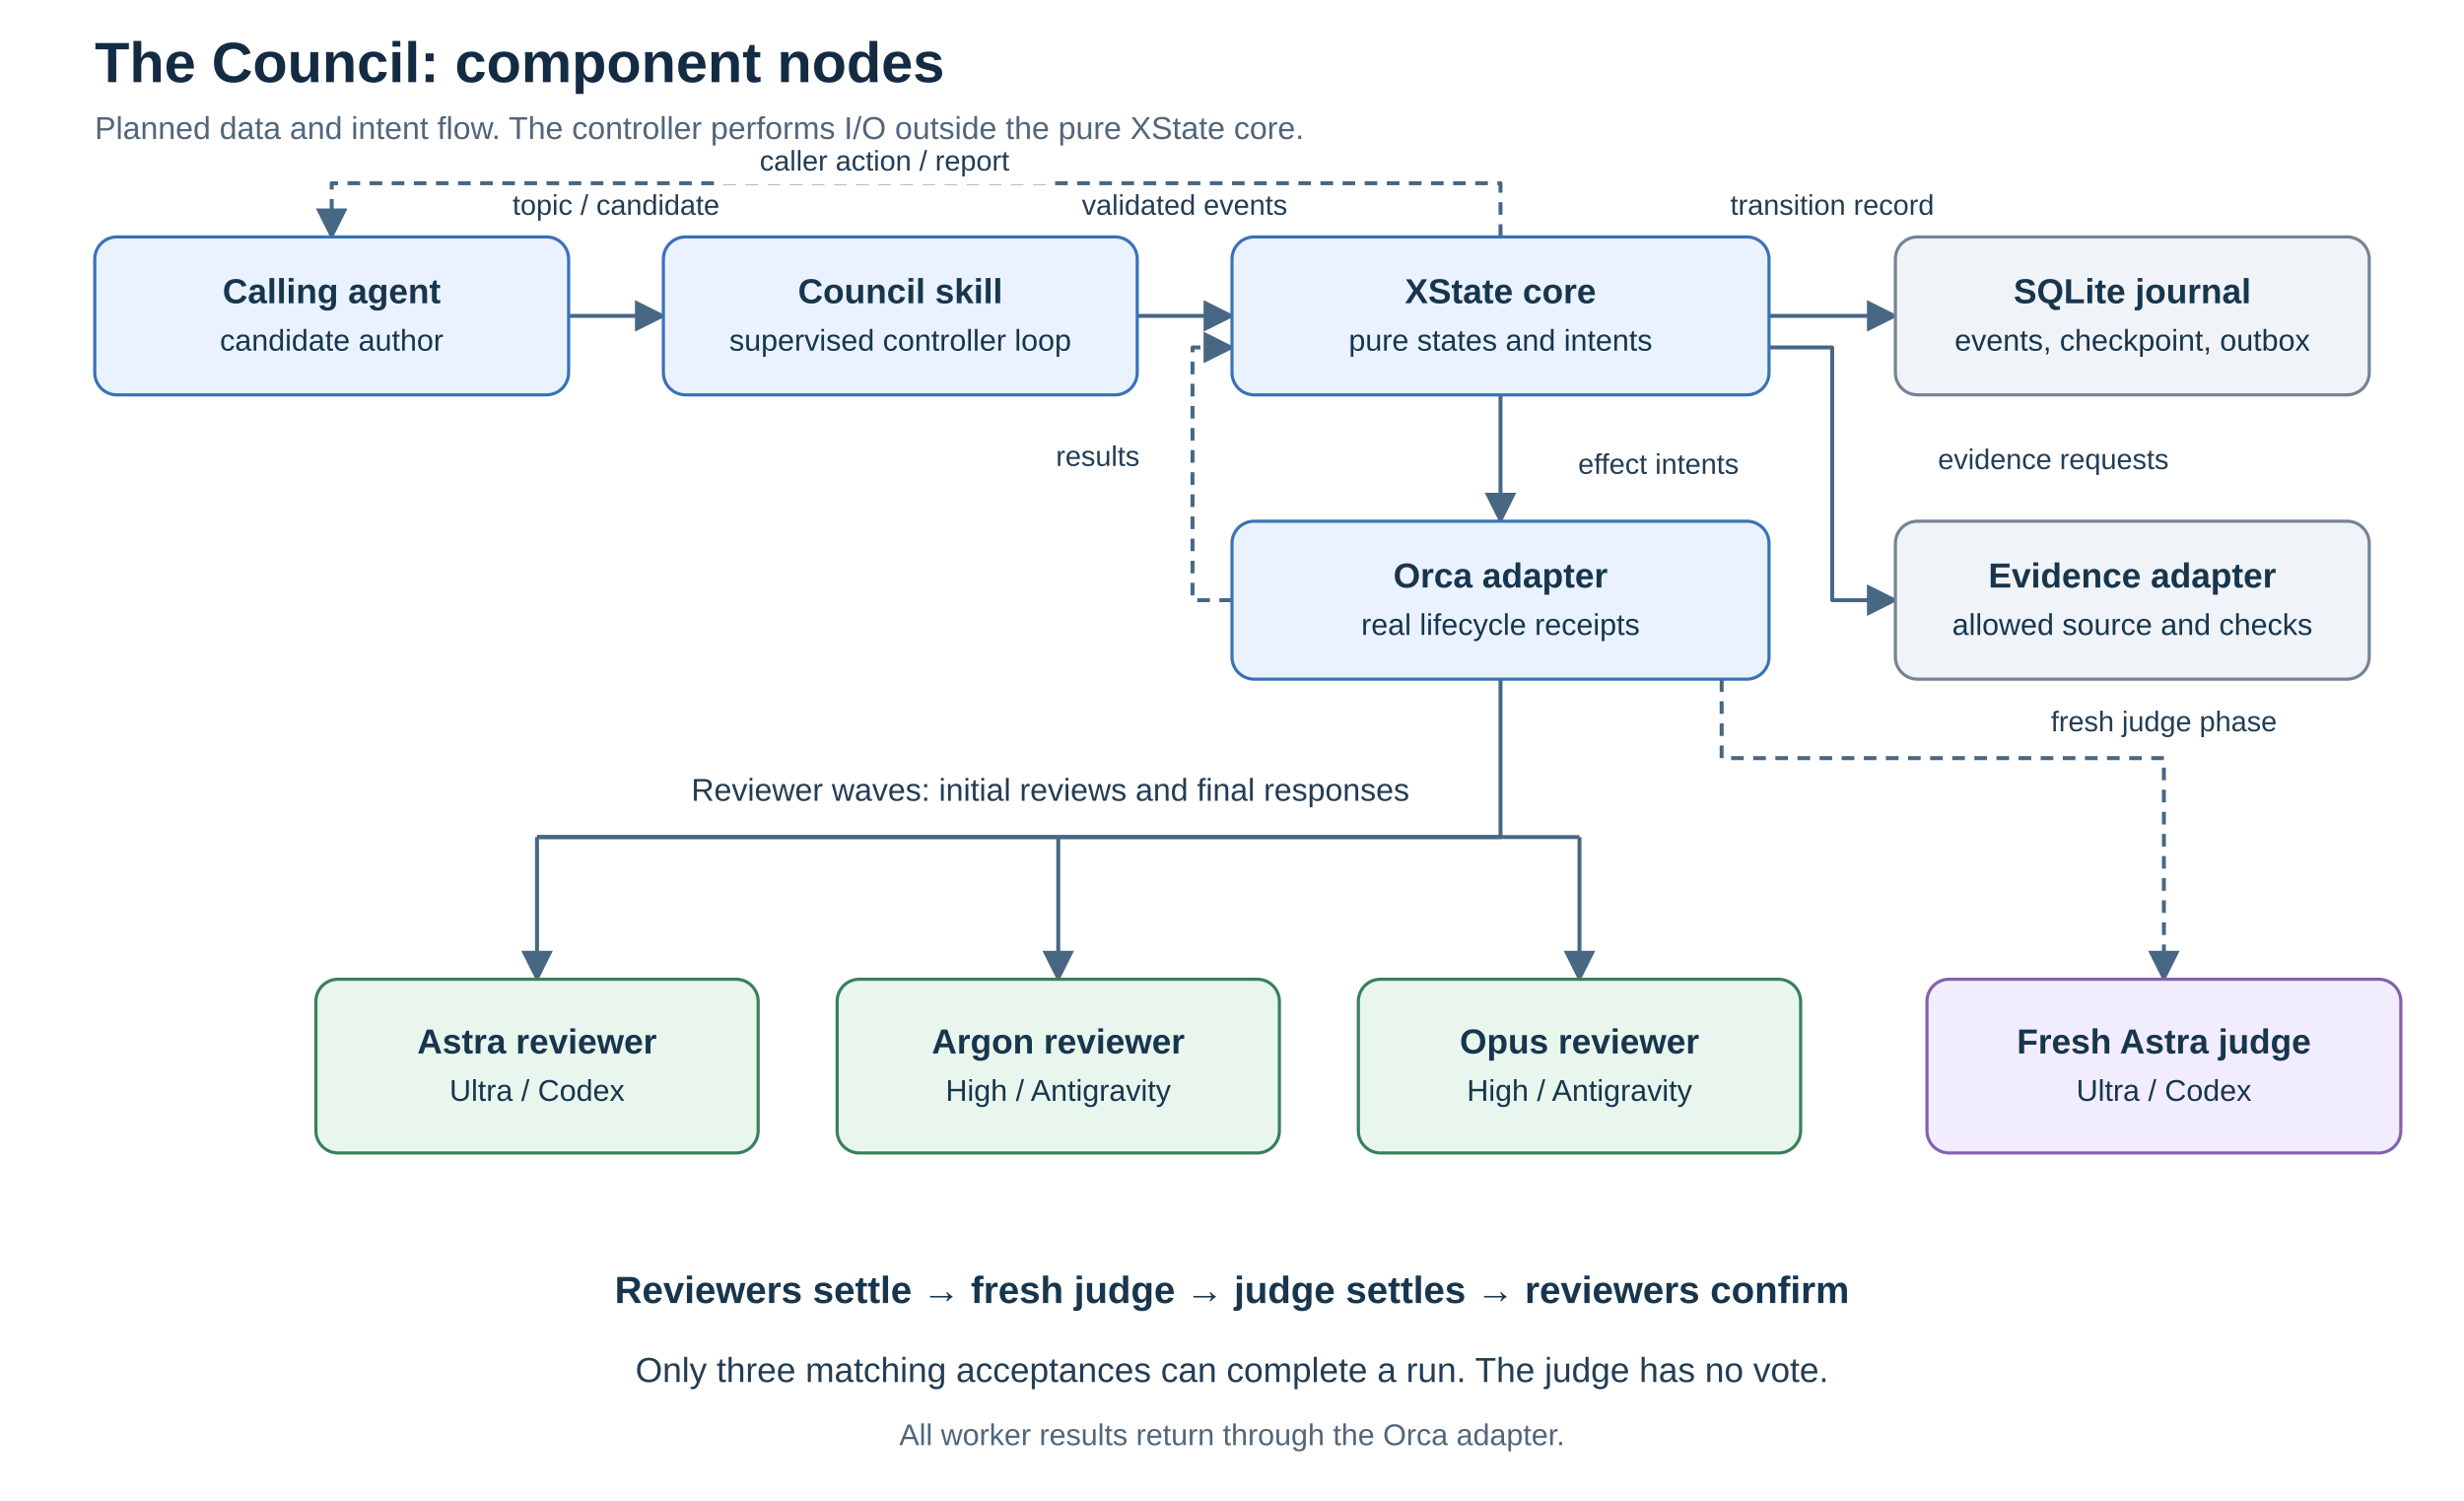
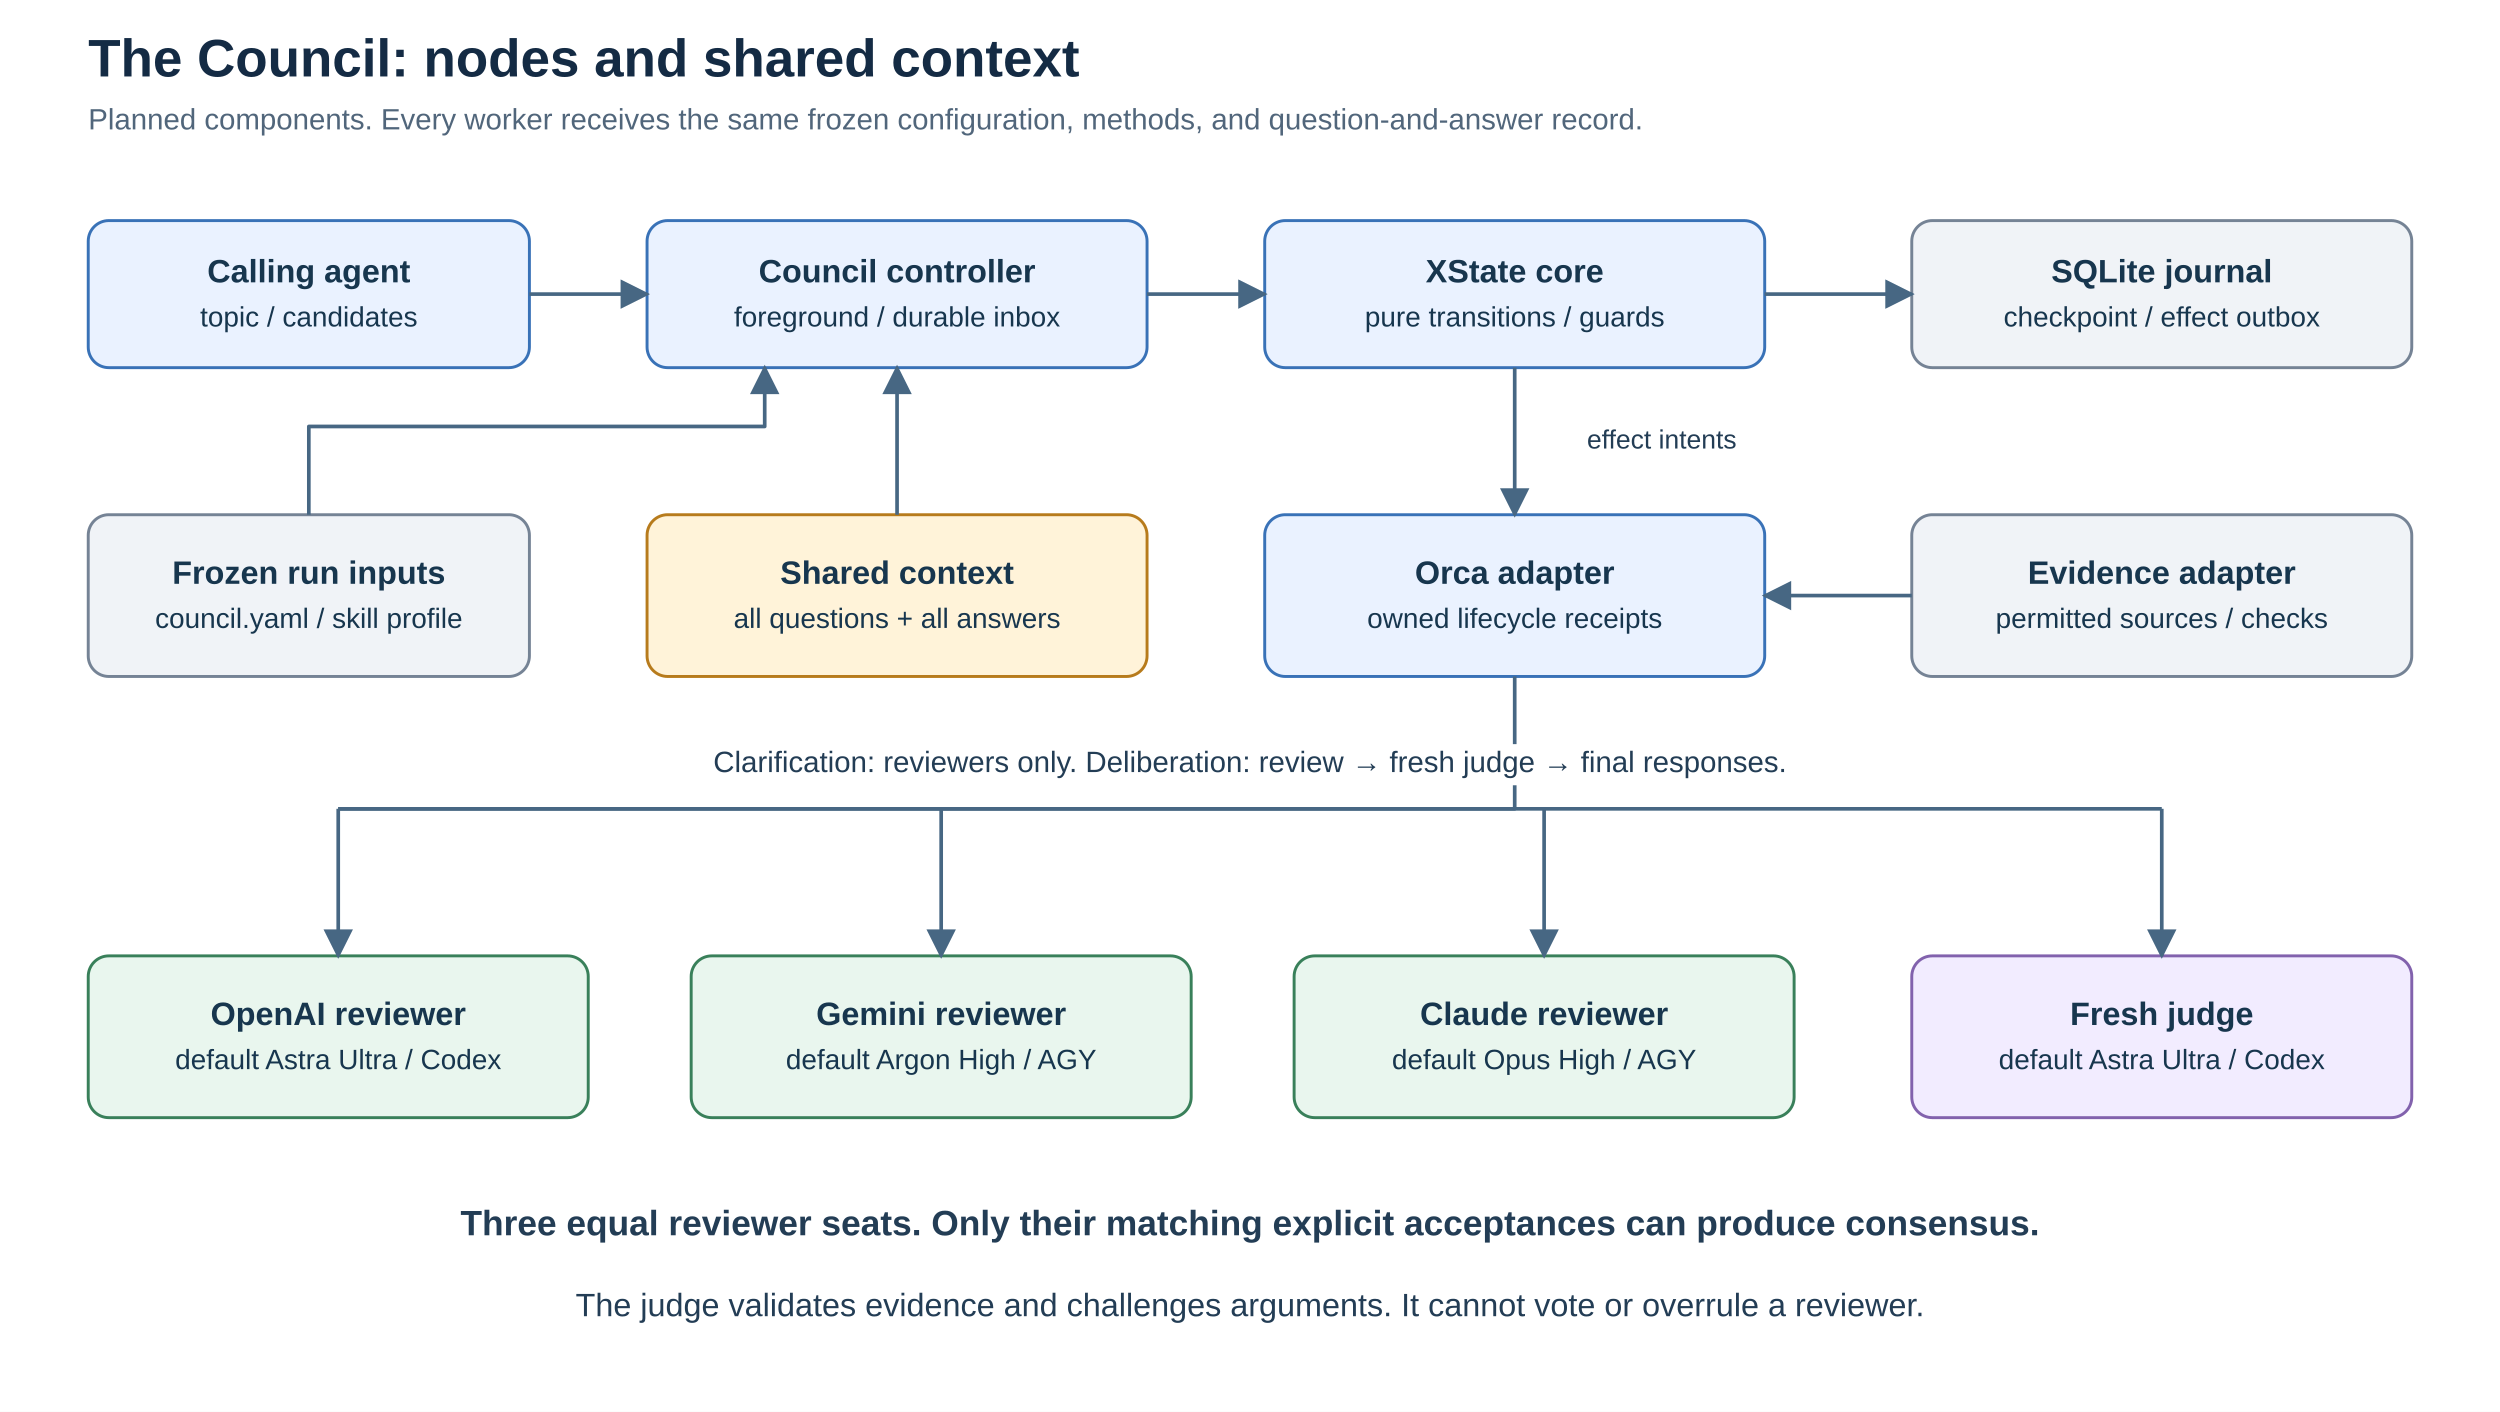
- <svg xmlns="http://www.w3.org/2000/svg" width="1560" height="950" viewBox="0 0 1560 950">
+ <svg xmlns="http://www.w3.org/2000/svg" width="1700" height="960" viewBox="0 0 1700 960">
  <defs>
    <marker id="arrow" viewBox="0 0 10 10" refX="9" refY="5" markerWidth="8" markerHeight="8" orient="auto-start-reverse">
      <path d="M 0 0 L 10 5 L 0 10 z" fill="#476783" />
    </marker>
  </defs>
-   <rect width="1560" height="950" fill="#ffffff" />
-   <text x="60" y="52" font-family="Arial, Helvetica, sans-serif" font-size="36" fill="#142b44" text-anchor="start" font-weight="700">The Council: component nodes</text>
-   <text x="60" y="88" font-family="Arial, Helvetica, sans-serif" font-size="20" fill="#51667b" text-anchor="start" font-weight="400">Planned data and intent flow. The controller performs I/O outside the pure XState core.</text>
-   <polyline points="360,200 420,200" fill="none" stroke="#476783" stroke-width="2.5" stroke-linejoin="round" marker-end="url(#arrow)" />
-   <rect x="307.0" y="119" width="165.9" height="26" rx="4" fill="white" />
-   <text x="390" y="136" font-family="Arial, Helvetica, sans-serif" font-size="18" fill="#233d55" text-anchor="middle" font-weight="400">topic / candidate</text>
-   <polyline points="720,200 780,200" fill="none" stroke="#476783" stroke-width="2.5" stroke-linejoin="round" marker-end="url(#arrow)" />
-   <rect x="671.4" y="119" width="157.1" height="26" rx="4" fill="white" />
-   <text x="750" y="136" font-family="Arial, Helvetica, sans-serif" font-size="18" fill="#233d55" text-anchor="middle" font-weight="400">validated events</text>
-   <polyline points="1120,200 1200,200" fill="none" stroke="#476783" stroke-width="2.5" stroke-linejoin="round" marker-end="url(#arrow)" />
-   <rect x="1077.0" y="119" width="165.9" height="26" rx="4" fill="white" />
-   <text x="1160" y="136" font-family="Arial, Helvetica, sans-serif" font-size="18" fill="#233d55" text-anchor="middle" font-weight="400">transition record</text>
-   <polyline points="950,250 950,330" fill="none" stroke="#476783" stroke-width="2.5" stroke-linejoin="round" marker-end="url(#arrow)" />
-   <rect x="980.3" y="283" width="139.5" height="26" rx="4" fill="white" />
-   <text x="1050" y="300" font-family="Arial, Helvetica, sans-serif" font-size="18" fill="#233d55" text-anchor="middle" font-weight="400">effect intents</text>
-   <polyline points="1120,220 1160,220 1160,380 1200,380" fill="none" stroke="#476783" stroke-width="2.5" stroke-linejoin="round" marker-end="url(#arrow)" />
-   <rect x="1217.0" y="280" width="165.9" height="26" rx="4" fill="white" />
-   <text x="1300" y="297" font-family="Arial, Helvetica, sans-serif" font-size="18" fill="#233d55" text-anchor="middle" font-weight="400">evidence requests</text>
-   <polyline points="780,380 755,380 755,220 780,220" fill="none" stroke="#476783" stroke-width="2.5" stroke-linejoin="round" stroke-dasharray="8 6" marker-end="url(#arrow)" />
-   <rect x="656.1" y="278" width="77.7" height="26" rx="4" fill="white" />
-   <text x="695" y="295" font-family="Arial, Helvetica, sans-serif" font-size="18" fill="#233d55" text-anchor="middle" font-weight="400">results</text>
-   <polyline points="950,150 950,116 210,116 210,150" fill="none" stroke="#476783" stroke-width="2.5" stroke-linejoin="round" stroke-dasharray="8 6" marker-end="url(#arrow)" />
-   <rect x="455.0" y="91" width="210.0" height="26" rx="4" fill="white" />
-   <text x="560" y="108" font-family="Arial, Helvetica, sans-serif" font-size="18" fill="#233d55" text-anchor="middle" font-weight="400">caller action / report</text>
-   <polyline points="950,430 950,530 340,530" fill="none" stroke="#476783" stroke-width="2.5" stroke-linejoin="round" />
-   <polyline points="340,530 1000,530" fill="none" stroke="#476783" stroke-width="2.5" stroke-linejoin="round" />
-   <polyline points="340,530 340,620" fill="none" stroke="#476783" stroke-width="2.5" stroke-linejoin="round" marker-end="url(#arrow)" />
-   <polyline points="670,530 670,620" fill="none" stroke="#476783" stroke-width="2.5" stroke-linejoin="round" marker-end="url(#arrow)" />
-   <polyline points="1000,530 1000,620" fill="none" stroke="#476783" stroke-width="2.5" stroke-linejoin="round" marker-end="url(#arrow)" />
-   <rect x="407.1" y="488" width="515.8" height="28" rx="4" fill="white" />
-   <text x="665" y="507" font-family="Arial, Helvetica, sans-serif" font-size="20" fill="#233d55" text-anchor="middle" font-weight="400">Reviewer waves: initial reviews and final responses</text>
-   <polyline points="1090,430 1090,480 1370,480 1370,620" fill="none" stroke="#476783" stroke-width="2.5" stroke-linejoin="round" stroke-dasharray="8 6" marker-end="url(#arrow)" />
-   <rect x="1287.0" y="446" width="165.9" height="26" rx="4" fill="white" />
-   <text x="1370" y="463" font-family="Arial, Helvetica, sans-serif" font-size="18" fill="#233d55" text-anchor="middle" font-weight="400">fresh judge phase</text>
+   <rect width="1700" height="960" fill="#ffffff" />
+   <text x="60" y="52" font-family="Arial, Helvetica, sans-serif" font-size="36" fill="#142b44" text-anchor="start" font-weight="700">The Council: nodes and shared context</text>
+   <text x="60" y="88" font-family="Arial, Helvetica, sans-serif" font-size="20" fill="#51667b" text-anchor="start" font-weight="400">Planned components. Every worker receives the same frozen configuration, methods, and question-and-answer record.</text>
  <rect x="60" y="150" width="300" height="100" rx="14" fill="#eaf2ff" stroke="#3972b7" stroke-width="2" />
  <text x="210.0" y="192.0" font-family="Arial, Helvetica, sans-serif" font-size="22" fill="#17364e" text-anchor="middle" font-weight="600">Calling agent</text>
-   <text x="210.0" y="222.0" font-family="Arial, Helvetica, sans-serif" font-size="19" fill="#17364e" text-anchor="middle" font-weight="400">candidate author</text>
-   <rect x="420" y="150" width="300" height="100" rx="14" fill="#eaf2ff" stroke="#3972b7" stroke-width="2" />
-   <text x="570.0" y="192.0" font-family="Arial, Helvetica, sans-serif" font-size="22" fill="#17364e" text-anchor="middle" font-weight="600">Council skill</text>
-   <text x="570.0" y="222.0" font-family="Arial, Helvetica, sans-serif" font-size="19" fill="#17364e" text-anchor="middle" font-weight="400">supervised controller loop</text>
-   <rect x="780" y="150" width="340" height="100" rx="14" fill="#eaf2ff" stroke="#3972b7" stroke-width="2" />
-   <text x="950.0" y="192.0" font-family="Arial, Helvetica, sans-serif" font-size="22" fill="#17364e" text-anchor="middle" font-weight="600">XState core</text>
-   <text x="950.0" y="222.0" font-family="Arial, Helvetica, sans-serif" font-size="19" fill="#17364e" text-anchor="middle" font-weight="400">pure states and intents</text>
-   <rect x="1200" y="150" width="300" height="100" rx="14" fill="#f0f3f7" stroke="#758395" stroke-width="2" />
-   <text x="1350.0" y="192.0" font-family="Arial, Helvetica, sans-serif" font-size="22" fill="#17364e" text-anchor="middle" font-weight="600">SQLite journal</text>
-   <text x="1350.0" y="222.0" font-family="Arial, Helvetica, sans-serif" font-size="19" fill="#17364e" text-anchor="middle" font-weight="400">events, checkpoint, outbox</text>
-   <rect x="1200" y="330" width="300" height="100" rx="14" fill="#f0f3f7" stroke="#758395" stroke-width="2" />
-   <text x="1350.0" y="372.0" font-family="Arial, Helvetica, sans-serif" font-size="22" fill="#17364e" text-anchor="middle" font-weight="600">Evidence adapter</text>
-   <text x="1350.0" y="402.0" font-family="Arial, Helvetica, sans-serif" font-size="19" fill="#17364e" text-anchor="middle" font-weight="400">allowed source and checks</text>
-   <rect x="780" y="330" width="340" height="100" rx="14" fill="#eaf2ff" stroke="#3972b7" stroke-width="2" />
-   <text x="950.0" y="372.0" font-family="Arial, Helvetica, sans-serif" font-size="22" fill="#17364e" text-anchor="middle" font-weight="600">Orca adapter</text>
-   <text x="950.0" y="402.0" font-family="Arial, Helvetica, sans-serif" font-size="19" fill="#17364e" text-anchor="middle" font-weight="400">real lifecycle receipts</text>
-   <rect x="200" y="620" width="280" height="110" rx="14" fill="#e9f6ee" stroke="#39805a" stroke-width="2" />
-   <text x="340.0" y="667.0" font-family="Arial, Helvetica, sans-serif" font-size="22" fill="#17364e" text-anchor="middle" font-weight="600">Astra reviewer</text>
-   <text x="340.0" y="697.0" font-family="Arial, Helvetica, sans-serif" font-size="19" fill="#17364e" text-anchor="middle" font-weight="400">Ultra / Codex</text>
-   <rect x="530" y="620" width="280" height="110" rx="14" fill="#e9f6ee" stroke="#39805a" stroke-width="2" />
-   <text x="670.0" y="667.0" font-family="Arial, Helvetica, sans-serif" font-size="22" fill="#17364e" text-anchor="middle" font-weight="600">Argon reviewer</text>
-   <text x="670.0" y="697.0" font-family="Arial, Helvetica, sans-serif" font-size="19" fill="#17364e" text-anchor="middle" font-weight="400">High / Antigravity</text>
-   <rect x="860" y="620" width="280" height="110" rx="14" fill="#e9f6ee" stroke="#39805a" stroke-width="2" />
-   <text x="1000.0" y="667.0" font-family="Arial, Helvetica, sans-serif" font-size="22" fill="#17364e" text-anchor="middle" font-weight="600">Opus reviewer</text>
-   <text x="1000.0" y="697.0" font-family="Arial, Helvetica, sans-serif" font-size="19" fill="#17364e" text-anchor="middle" font-weight="400">High / Antigravity</text>
-   <rect x="1220" y="620" width="300" height="110" rx="14" fill="#f2ecff" stroke="#8262ad" stroke-width="2" />
-   <text x="1370.0" y="667.0" font-family="Arial, Helvetica, sans-serif" font-size="22" fill="#17364e" text-anchor="middle" font-weight="600">Fresh Astra judge</text>
-   <text x="1370.0" y="697.0" font-family="Arial, Helvetica, sans-serif" font-size="19" fill="#17364e" text-anchor="middle" font-weight="400">Ultra / Codex</text>
-   <text x="780" y="825" font-family="Arial, Helvetica, sans-serif" font-size="24" fill="#17364e" text-anchor="middle" font-weight="600">Reviewers settle → fresh judge → judge settles → reviewers confirm</text>
-   <text x="780" y="875" font-family="Arial, Helvetica, sans-serif" font-size="22" fill="#233d55" text-anchor="middle" font-weight="400">Only three matching acceptances can complete a run. The judge has no vote.</text>
-   <text x="780" y="915" font-family="Arial, Helvetica, sans-serif" font-size="19" fill="#51667b" text-anchor="middle" font-weight="400">All worker results return through the Orca adapter.</text>
+   <text x="210.0" y="222.0" font-family="Arial, Helvetica, sans-serif" font-size="19" fill="#17364e" text-anchor="middle" font-weight="400">topic / candidates</text>
+   <rect x="440" y="150" width="340" height="100" rx="14" fill="#eaf2ff" stroke="#3972b7" stroke-width="2" />
+   <text x="610.0" y="192.0" font-family="Arial, Helvetica, sans-serif" font-size="22" fill="#17364e" text-anchor="middle" font-weight="600">Council controller</text>
+   <text x="610.0" y="222.0" font-family="Arial, Helvetica, sans-serif" font-size="19" fill="#17364e" text-anchor="middle" font-weight="400">foreground / durable inbox</text>
+   <rect x="860" y="150" width="340" height="100" rx="14" fill="#eaf2ff" stroke="#3972b7" stroke-width="2" />
+   <text x="1030.0" y="192.0" font-family="Arial, Helvetica, sans-serif" font-size="22" fill="#17364e" text-anchor="middle" font-weight="600">XState core</text>
+   <text x="1030.0" y="222.0" font-family="Arial, Helvetica, sans-serif" font-size="19" fill="#17364e" text-anchor="middle" font-weight="400">pure transitions / guards</text>
+   <rect x="1300" y="150" width="340" height="100" rx="14" fill="#f0f3f7" stroke="#758395" stroke-width="2" />
+   <text x="1470.0" y="192.0" font-family="Arial, Helvetica, sans-serif" font-size="22" fill="#17364e" text-anchor="middle" font-weight="600">SQLite journal</text>
+   <text x="1470.0" y="222.0" font-family="Arial, Helvetica, sans-serif" font-size="19" fill="#17364e" text-anchor="middle" font-weight="400">checkpoint / effect outbox</text>
+   <rect x="60" y="350" width="300" height="110" rx="14" fill="#f0f3f7" stroke="#758395" stroke-width="2" />
+   <text x="210.0" y="397.0" font-family="Arial, Helvetica, sans-serif" font-size="22" fill="#17364e" text-anchor="middle" font-weight="600">Frozen run inputs</text>
+   <text x="210.0" y="427.0" font-family="Arial, Helvetica, sans-serif" font-size="19" fill="#17364e" text-anchor="middle" font-weight="400">council.yaml / skill profile</text>
+   <rect x="440" y="350" width="340" height="110" rx="14" fill="#fff3d9" stroke="#b77b1c" stroke-width="2" />
+   <text x="610.0" y="397.0" font-family="Arial, Helvetica, sans-serif" font-size="22" fill="#17364e" text-anchor="middle" font-weight="600">Shared context</text>
+   <text x="610.0" y="427.0" font-family="Arial, Helvetica, sans-serif" font-size="19" fill="#17364e" text-anchor="middle" font-weight="400">all questions + all answers</text>
+   <rect x="860" y="350" width="340" height="110" rx="14" fill="#eaf2ff" stroke="#3972b7" stroke-width="2" />
+   <text x="1030.0" y="397.0" font-family="Arial, Helvetica, sans-serif" font-size="22" fill="#17364e" text-anchor="middle" font-weight="600">Orca adapter</text>
+   <text x="1030.0" y="427.0" font-family="Arial, Helvetica, sans-serif" font-size="19" fill="#17364e" text-anchor="middle" font-weight="400">owned lifecycle receipts</text>
+   <rect x="1300" y="350" width="340" height="110" rx="14" fill="#f0f3f7" stroke="#758395" stroke-width="2" />
+   <text x="1470.0" y="397.0" font-family="Arial, Helvetica, sans-serif" font-size="22" fill="#17364e" text-anchor="middle" font-weight="600">Evidence adapter</text>
+   <text x="1470.0" y="427.0" font-family="Arial, Helvetica, sans-serif" font-size="19" fill="#17364e" text-anchor="middle" font-weight="400">permitted sources / checks</text>
+   <rect x="60" y="650" width="340" height="110" rx="14" fill="#e9f6ee" stroke="#39805a" stroke-width="2" />
+   <text x="230.0" y="697.0" font-family="Arial, Helvetica, sans-serif" font-size="22" fill="#17364e" text-anchor="middle" font-weight="600">OpenAI reviewer</text>
+   <text x="230.0" y="727.0" font-family="Arial, Helvetica, sans-serif" font-size="19" fill="#17364e" text-anchor="middle" font-weight="400">default Astra Ultra / Codex</text>
+   <rect x="470" y="650" width="340" height="110" rx="14" fill="#e9f6ee" stroke="#39805a" stroke-width="2" />
+   <text x="640.0" y="697.0" font-family="Arial, Helvetica, sans-serif" font-size="22" fill="#17364e" text-anchor="middle" font-weight="600">Gemini reviewer</text>
+   <text x="640.0" y="727.0" font-family="Arial, Helvetica, sans-serif" font-size="19" fill="#17364e" text-anchor="middle" font-weight="400">default Argon High / AGY</text>
+   <rect x="880" y="650" width="340" height="110" rx="14" fill="#e9f6ee" stroke="#39805a" stroke-width="2" />
+   <text x="1050.0" y="697.0" font-family="Arial, Helvetica, sans-serif" font-size="22" fill="#17364e" text-anchor="middle" font-weight="600">Claude reviewer</text>
+   <text x="1050.0" y="727.0" font-family="Arial, Helvetica, sans-serif" font-size="19" fill="#17364e" text-anchor="middle" font-weight="400">default Opus High / AGY</text>
+   <rect x="1300" y="650" width="340" height="110" rx="14" fill="#f2ecff" stroke="#8262ad" stroke-width="2" />
+   <text x="1470.0" y="697.0" font-family="Arial, Helvetica, sans-serif" font-size="22" fill="#17364e" text-anchor="middle" font-weight="600">Fresh judge</text>
+   <text x="1470.0" y="727.0" font-family="Arial, Helvetica, sans-serif" font-size="19" fill="#17364e" text-anchor="middle" font-weight="400">default Astra Ultra / Codex</text>
+   <polyline points="360,200 440,200" fill="none" stroke="#476783" stroke-width="2.5" stroke-linejoin="round" marker-end="url(#arrow)" />
+   <polyline points="780,200 860,200" fill="none" stroke="#476783" stroke-width="2.5" stroke-linejoin="round" marker-end="url(#arrow)" />
+   <polyline points="1200,200 1300,200" fill="none" stroke="#476783" stroke-width="2.5" stroke-linejoin="round" marker-end="url(#arrow)" />
+   <polyline points="210,350 210,290 520,290 520,250" fill="none" stroke="#476783" stroke-width="2.5" stroke-linejoin="round" marker-end="url(#arrow)" />
+   <polyline points="610,350 610,250" fill="none" stroke="#476783" stroke-width="2.5" stroke-linejoin="round" marker-end="url(#arrow)" />
+   <polyline points="1030,250 1030,350" fill="none" stroke="#476783" stroke-width="2.5" stroke-linejoin="round" marker-end="url(#arrow)" />
+   <rect x="1060.3" y="288" width="139.5" height="26" rx="4" fill="white" />
+   <text x="1130" y="305" font-family="Arial, Helvetica, sans-serif" font-size="18" fill="#233d55" text-anchor="middle" font-weight="400">effect intents</text>
+   <polyline points="1300,405 1200,405" fill="none" stroke="#476783" stroke-width="2.5" stroke-linejoin="round" marker-end="url(#arrow)" />
+   <polyline points="1030,460 1030,550 230,550" fill="none" stroke="#476783" stroke-width="2.5" stroke-linejoin="round" />
+   <polyline points="230,550 1470,550" fill="none" stroke="#476783" stroke-width="2.5" stroke-linejoin="round" />
+   <polyline points="230,550 230,650" fill="none" stroke="#476783" stroke-width="2.5" stroke-linejoin="round" marker-end="url(#arrow)" />
+   <polyline points="640,550 640,650" fill="none" stroke="#476783" stroke-width="2.5" stroke-linejoin="round" marker-end="url(#arrow)" />
+   <polyline points="1050,550 1050,650" fill="none" stroke="#476783" stroke-width="2.5" stroke-linejoin="round" marker-end="url(#arrow)" />
+   <polyline points="1470,550 1470,650" fill="none" stroke="#476783" stroke-width="2.5" stroke-linejoin="round" marker-end="url(#arrow)" />
+   <rect x="430.4" y="506" width="839.2" height="28" rx="4" fill="white" />
+   <text x="850" y="525" font-family="Arial, Helvetica, sans-serif" font-size="20" fill="#233d55" text-anchor="middle" font-weight="400">Clarification: reviewers only. Deliberation: review → fresh judge → final responses.</text>
+   <text x="850" y="840" font-family="Arial, Helvetica, sans-serif" font-size="24" fill="#233d55" text-anchor="middle" font-weight="600">Three equal reviewer seats. Only their matching explicit acceptances can produce consensus.</text>
+   <text x="850" y="895" font-family="Arial, Helvetica, sans-serif" font-size="22" fill="#233d55" text-anchor="middle" font-weight="400">The judge validates evidence and challenges arguments. It cannot vote or overrule a reviewer.</text>
</svg>
